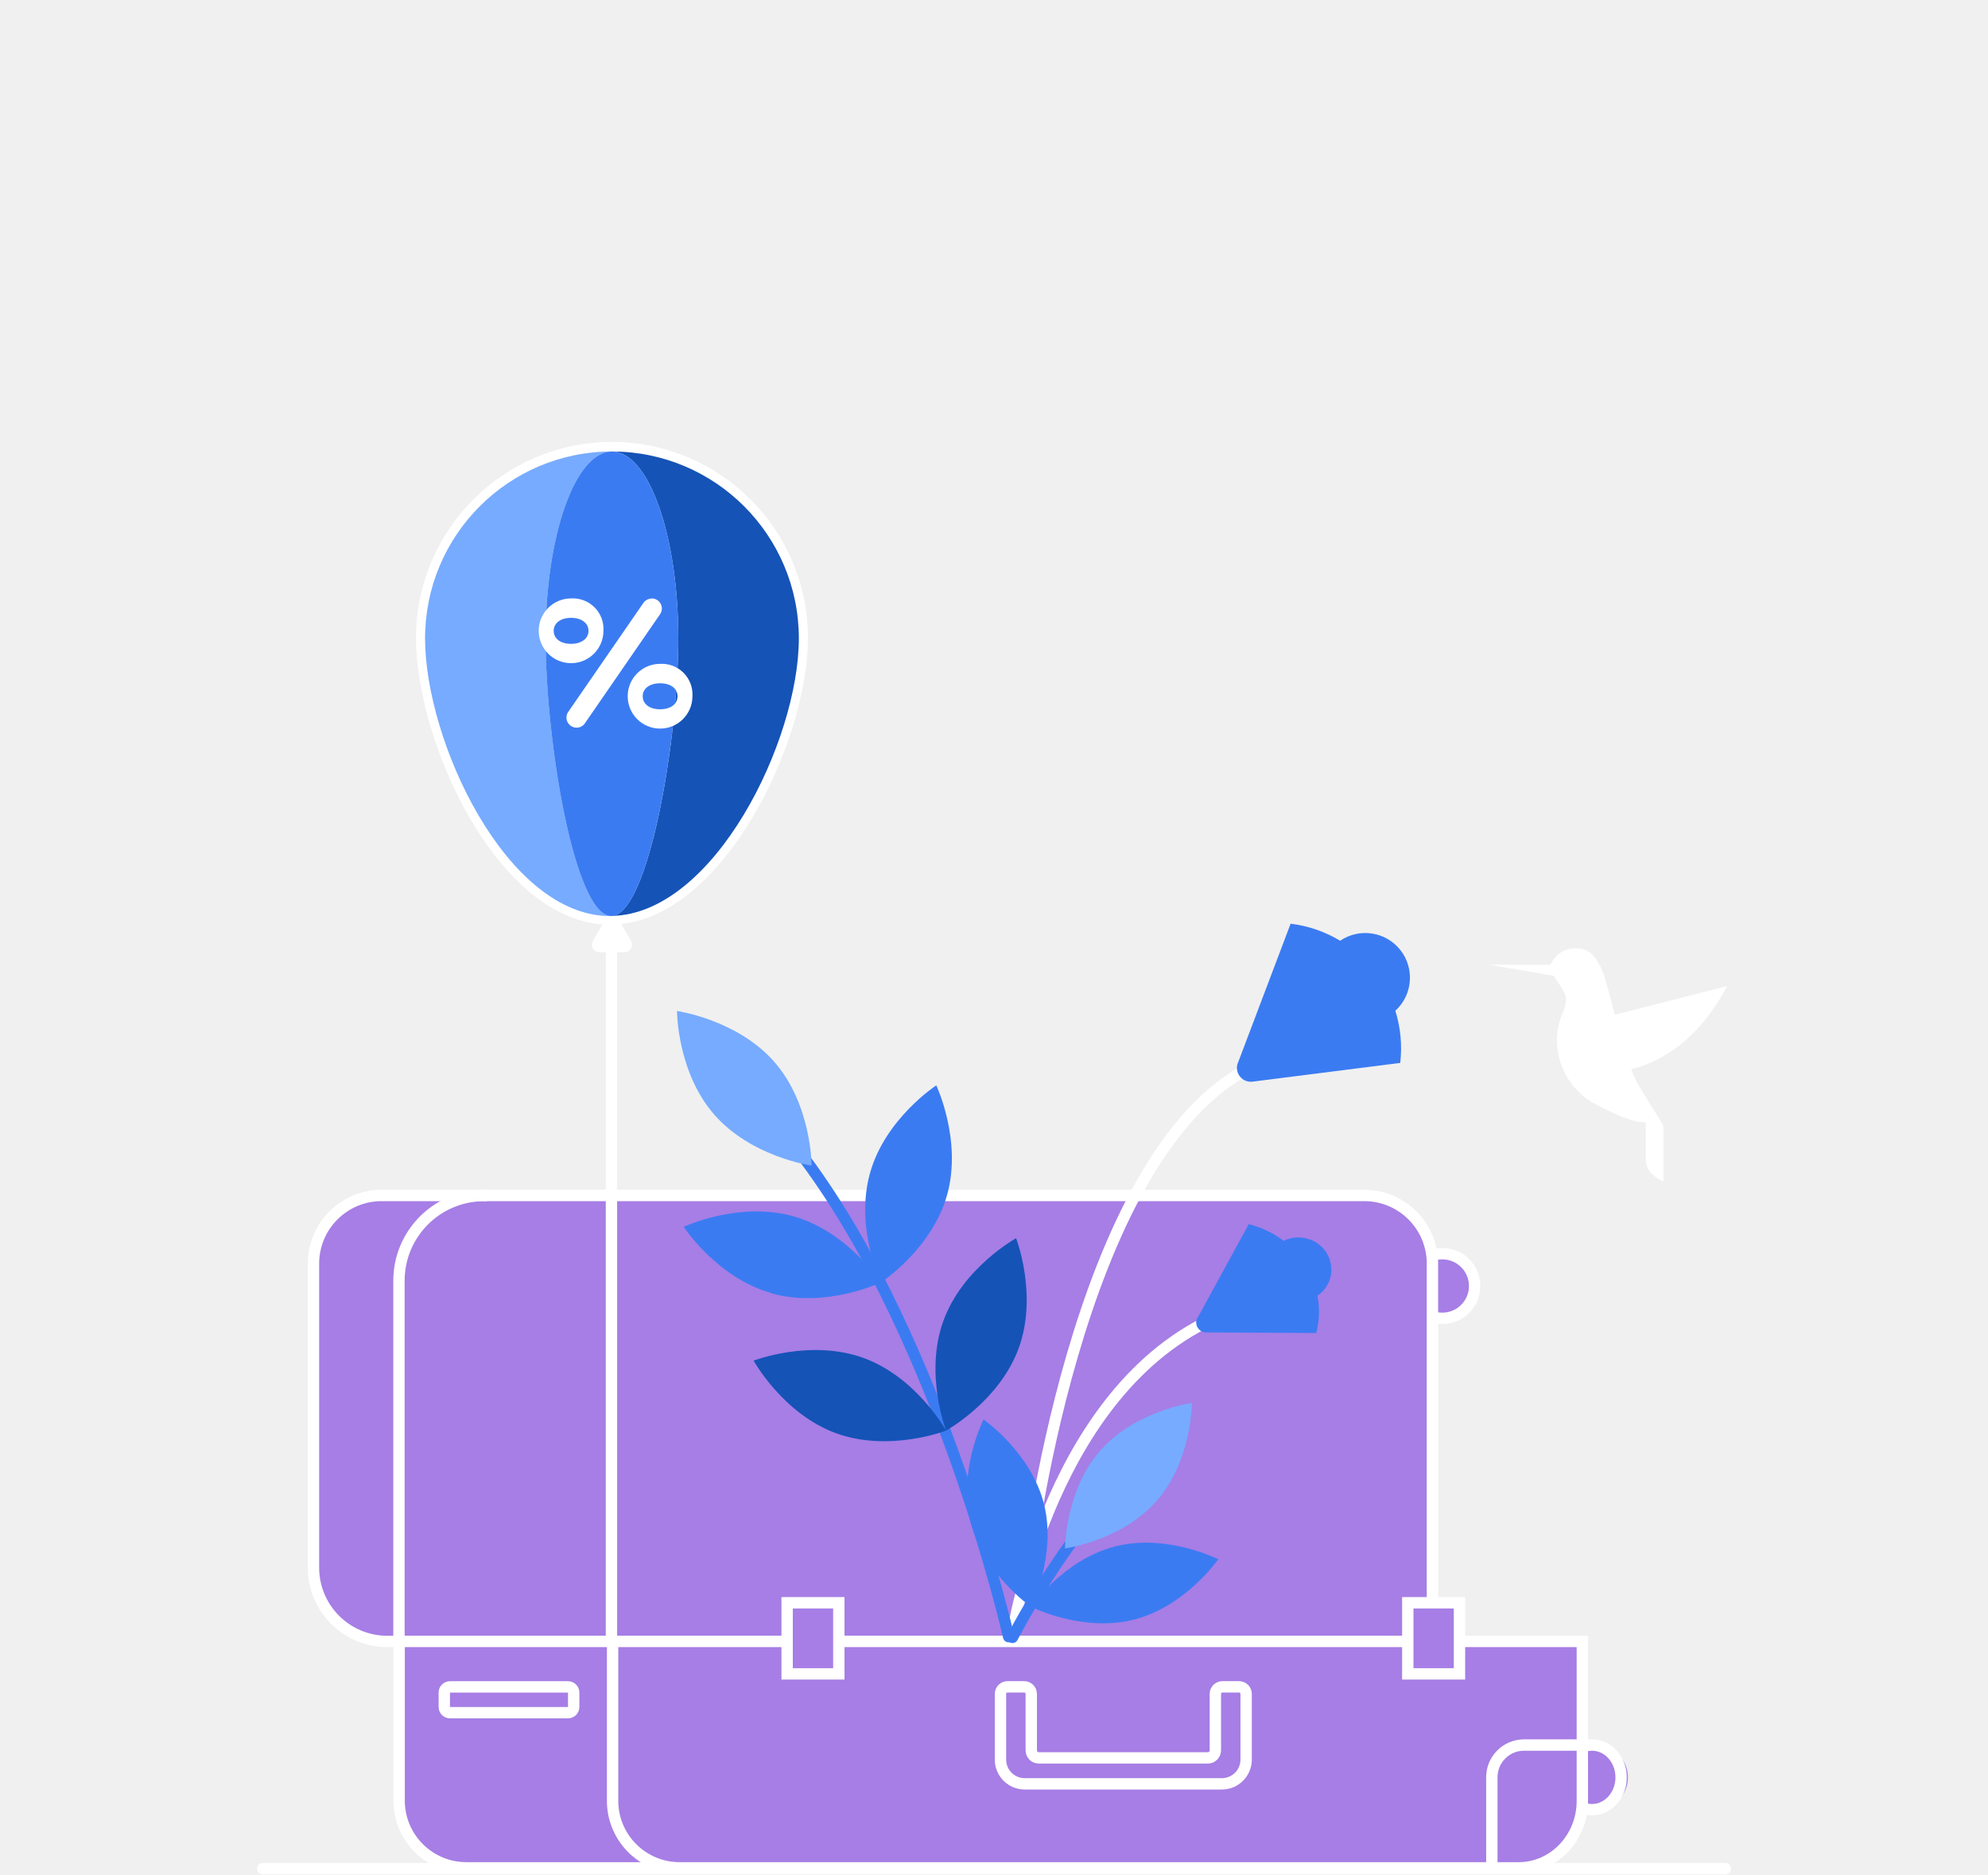
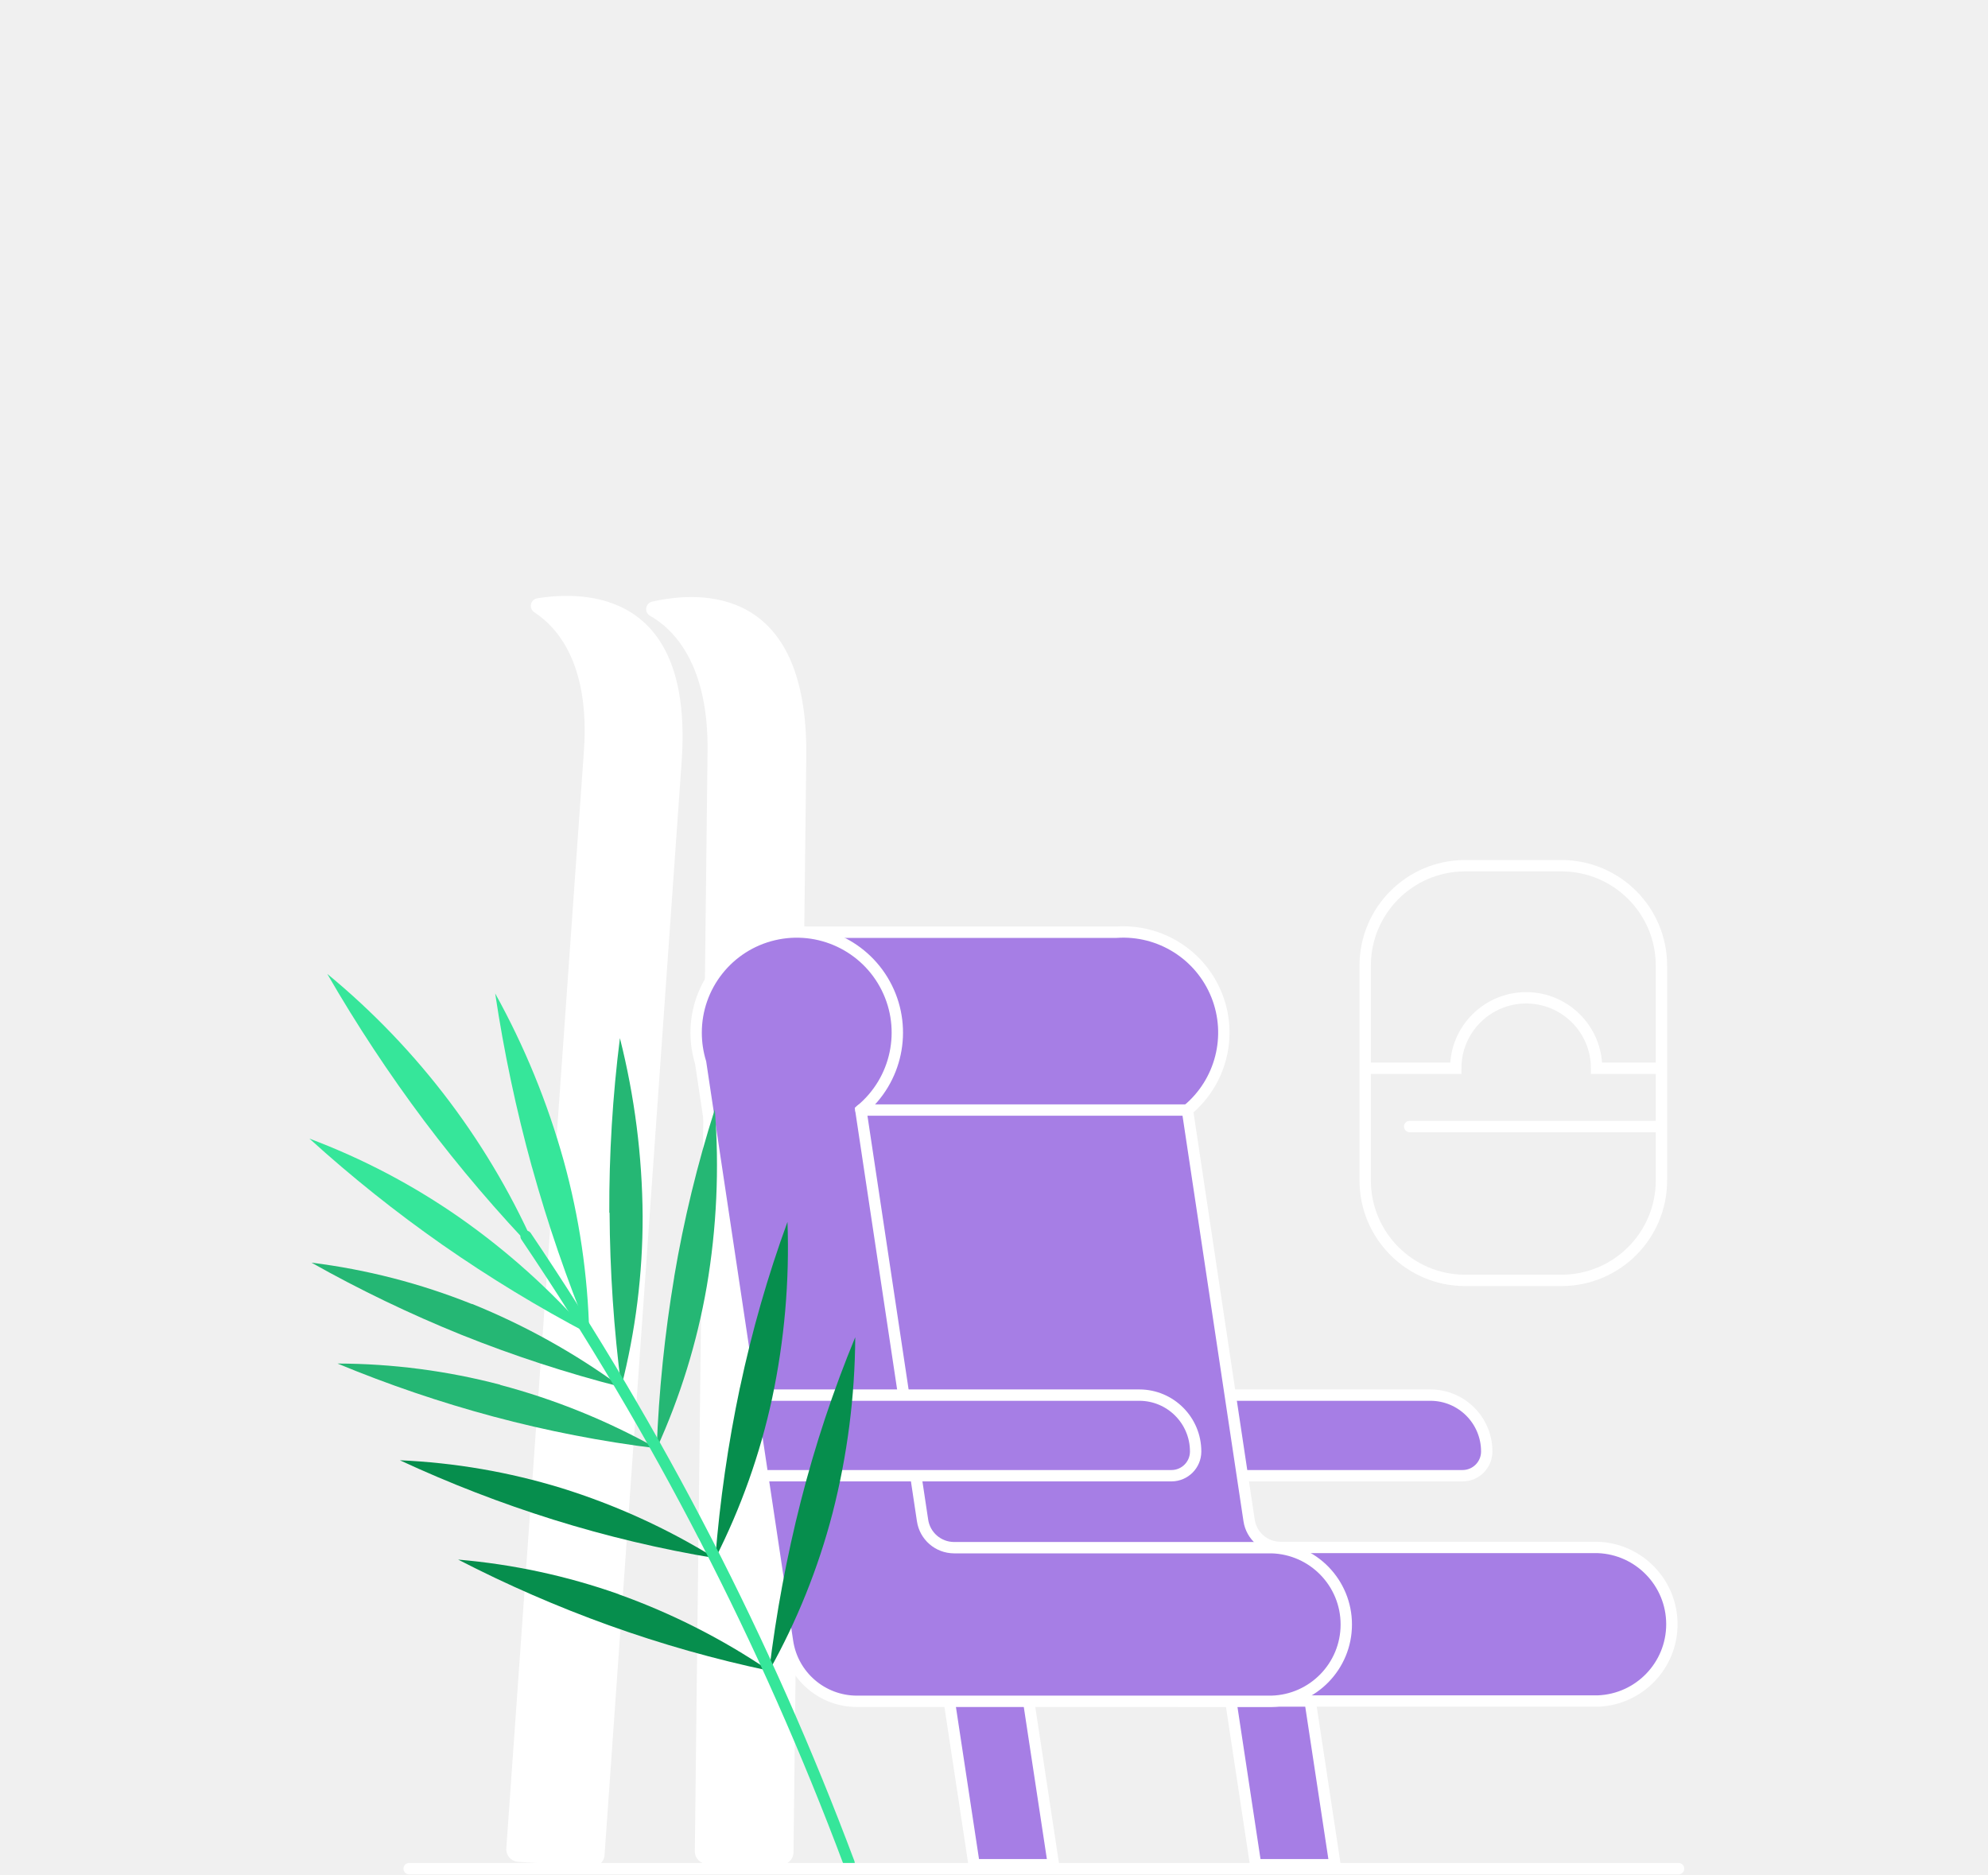
<svg xmlns="http://www.w3.org/2000/svg" viewBox="0 0 350 330">
+   <defs>
+     <clipPath id="window">
+       <path d="M275,225.43H257.87a17.6,17.6,0,0,1-17.52-17.58V170a17.6,17.6,0,0,1,17.52-17.58H275A17.6,17.6,0,0,1,292.51,170v37.83A17.61,17.61,0,0,1,275,225.43Z" />
+     </clipPath>
+   </defs>
  <g>
-     <path d="M253.93,232.11a5.69,5.69,0,1,0-5.69-5.69,5.69,5.69,0,0,0,5.69,5.69" fill="#a67ee5" />
-     <circle cx="253.93" cy="226.42" r="5.69" fill="none" stroke="#fff" stroke-miterlimit="10" stroke-width="2" />
-     <path d="M240.3,210.48H67.19a12,12,0,0,0-12,11.9V276a13,13,0,0,0,13,13h184V222.38a12,12,0,0,0-11.94-11.9" fill="#a67ee5" />
-     <path d="M240.3,210.48H67.19a12,12,0,0,0-12,11.9V276a13,13,0,0,0,13,13h184V222.38A12,12,0,0,0,240.3,210.48Z" fill="none" stroke="#fff" stroke-miterlimit="10" stroke-width="2" />
-     <path d="M70.24,289V225.49a15,15,0,0,1,15-15h0.5" fill="none" stroke="#fff" stroke-width="2" />
+     <path d="M91.14,327.79a2.2,2.2,0,0,1-2-2.36l13.66-193.17c1.1-15.49-4.8-21.92-8.75-24.47a1.35,1.35,0,0,1,.53-2.45C103,104,122.18,104,120,134.19L106.43,326.67a2.2,2.2,0,0,1-2.35,2Z" fill="#fff" />
+     <path d="M124.5,328.17a2.2,2.2,0,0,1-2.17-2.23l2.24-193.63c0.19-15.53-6.07-21.61-10.16-23.91a1.35,1.35,0,0,1,.39-2.47c8.36-1.9,27.49-3,27.15,27.28l-2.25,192.93a2.2,2.2,0,0,1-2.22,2.18Z" fill="#fff" />
  </g>
  <g>
-     <path d="M180.73,277.8s8.3-74.59,39.71-90" fill="none" stroke="#fff" stroke-linecap="round" stroke-linejoin="round" stroke-width="2" />
-     <path d="M217.95,187.12l9.27-24.49a22,22,0,0,1,8.72,3,7.87,7.87,0,0,1,9.72,12.33,22.14,22.14,0,0,1,.86,9.18l-26,3.3a2.45,2.45,0,0,1-2.6-3.29" fill="#3b7bf2" />
-     <path d="M178.24,287.63s6.89-44.68,37.95-56.53" fill="none" stroke="#fff" stroke-linecap="round" stroke-linejoin="round" stroke-width="2" />
-     <path d="M210.85,232l9-16.47a16.66,16.66,0,0,1,6.13,2.93,5.93,5.93,0,0,1,4-.42,5.67,5.67,0,0,1,4.26,6.85,5.54,5.54,0,0,1-2.29,3.23,15.1,15.1,0,0,1-.21,6.58l-19.34-.11a1.76,1.76,0,0,1-1.6-2.58" fill="#3b7bf2" />
+     <path d="M275,225.43H257.87a17.6,17.6,0,0,1-17.52-17.58V170a17.6,17.6,0,0,1,17.52-17.58H275A17.6,17.6,0,0,1,292.51,170v37.83A17.61,17.61,0,0,1,275,225.43Z" fill="none" stroke="#fff" stroke-width="2" />
+   </g>
+   <g clip-path="url(#window)">
+     <g transform="translate(220 160)">
+       <line x1="28.18" y1="38.34" x2="91.09" y2="38.34" fill="none" stroke="#fff" stroke-linecap="round" stroke-miterlimit="10" stroke-width="2" />
+       <path d="M41.77,97.54H77.06a12.4,12.4,0,1,1,24.8,0h17.93" transform="translate(-40.77 -69.46)" fill="none" stroke="#fff" stroke-linecap="round" stroke-miterlimit="10" stroke-width="2" />
+       <line x1="218.19" y1="23.72" x2="257.97" y2="23.72" fill="none" stroke="#fff" stroke-linecap="round" stroke-miterlimit="10" stroke-width="2" />
+       <path d="M278.75,82.91H251.39a12.4,12.4,0,1,0-24.8,0H208.65" transform="translate(-40.77 -69.46)" fill="none" stroke="#fff" stroke-linecap="round" stroke-miterlimit="10" stroke-width="2" />
+       <line x1="246.24" y1="13.45" x2="268.43" y2="13.45" fill="none" stroke="#fff" stroke-linecap="round" stroke-miterlimit="10" stroke-width="2" />
+     </g>
  </g>
  <g>
-     <path d="M106.58,161.87l-2.19,3.79a1.34,1.34,0,0,0,1.17,2h4.37a1.34,1.34,0,0,0,1.16-2l-2.18-3.79a1.35,1.35,0,0,0-2.33,0" fill="#fff" />
-     <path d="M107.74,79.42a32.91,32.91,0,0,1,32.9,32.89c0,18.17-15.09,48.89-33.25,48.89s-32.55-30.73-32.55-48.89a32.91,32.91,0,0,1,32.9-32.89m0-1.61a34.54,34.54,0,0,0-34.5,34.5c0,9.51,3.8,22.1,9.68,32.07,7,11.88,15.68,18.42,24.46,18.42s17.6-6.54,24.81-18.4c6.1-10,10.05-22.64,10.05-32.09a34.54,34.54,0,0,0-34.5-34.5" fill="#fff" />
-     <path d="M96.06,112.39c0-18.16,5.23-32.89,11.68-32.89a32.91,32.91,0,0,0-32.9,32.89c0,18.17,14.38,48.89,32.55,48.89h0.17c-6.43-.19-11.5-30.77-11.5-48.89" fill="#76abff" />
-     <path d="M140.64,112.39a32.91,32.91,0,0,0-32.9-32.89c6.45,0,11.68,14.73,11.68,32.89s-5.29,48.48-11.68,48.87c18-.39,32.9-30.82,32.9-48.87" fill="#1553b7" />
-     <path d="M119.42,112.39c0-18.16-5.23-32.89-11.68-32.89S96.06,94.23,96.06,112.39s5.07,48.69,11.5,48.89h0.18c6.39-.4,11.68-30.83,11.68-48.88" fill="#3b7bf2" />
-     <path d="M100.54,105.36a5.7,5.7,0,1,0,5.7,5.7,5.39,5.39,0,0,0-5.7-5.7m0,8c-1.86,0-3.06-.93-3.06-2.29s1.21-2.29,3.06-2.29,3.07,0.93,3.07,2.29-1.25,2.29-3.07,2.29" fill="#fff" />
-     <path d="M114.74,105.36a1.78,1.78,0,0,1,1.46,2.8L102.87,127.5a1.79,1.79,0,0,1-2.94-2l13.34-19.34a1.77,1.77,0,0,1,1.47-.77" fill="#fff" />
-     <path d="M116.21,116.88a5.7,5.7,0,1,0,5.7,5.7,5.4,5.4,0,0,0-5.7-5.7m0,8c-1.86,0-3.06-.93-3.06-2.29s1.21-2.29,3.06-2.29,3.07,0.9,3.07,2.29-1.21,2.29-3.07,2.29" fill="#fff" />
-   </g>
-   <line x1="107.65" y1="166.71" x2="107.65" y2="289.02" fill="none" stroke="#fff" stroke-linecap="round" stroke-miterlimit="10" stroke-width="2" />
-   <g>
-     <path d="M280.29,318.62a5.72,5.72,0,1,0-5.12-5.69,5.43,5.43,0,0,0,5.12,5.69" fill="#a67ee5" />
-     <ellipse cx="280.29" cy="312.93" rx="5.12" ry="5.69" fill="none" stroke="#fff" stroke-miterlimit="10" stroke-width="2" />
-     <path d="M230.22,328.86h-148a11.85,11.85,0,0,1-11.95-11.67V289H242.16v28.17a11.84,11.84,0,0,1-11.94,11.67" fill="#a67ee5" />
-     <path d="M230.22,328.86h-148a11.85,11.85,0,0,1-11.95-11.67V289H242.16v28.17A11.84,11.84,0,0,1,230.22,328.86Z" fill="none" stroke="#fff" stroke-miterlimit="10" stroke-width="2" />
-     <path d="M266.72,328.86h-147a11.81,11.81,0,0,1-11.87-11.67V289H278.58v28.17a11.79,11.79,0,0,1-11.86,11.67" fill="#a67ee5" />
-     <path d="M266.72,328.86h-147a11.81,11.81,0,0,1-11.87-11.67V289H278.58v28.17A11.79,11.79,0,0,1,266.72,328.86Z" fill="none" stroke="#fff" stroke-miterlimit="10" stroke-width="2" />
-     <path d="M215,314.07H180.49a4.27,4.27,0,0,1-4.35-4.16V298.21a1.24,1.24,0,0,1,1.27-1.22h2.88a1.25,1.25,0,0,1,1.27,1.22v10a1.33,1.33,0,0,0,1.35,1.29h29.71a1.33,1.33,0,0,0,1.35-1.29v-10a1.24,1.24,0,0,1,1.27-1.22h2.88a1.25,1.25,0,0,1,1.27,1.22V309.9a4.27,4.27,0,0,1-4.35,4.16" fill="#a67ee5" />
-     <path d="M215,314.07H180.49a4.27,4.27,0,0,1-4.35-4.16V298.21a1.24,1.24,0,0,1,1.27-1.22h2.88a1.25,1.25,0,0,1,1.27,1.22v10a1.33,1.33,0,0,0,1.35,1.29h29.71a1.33,1.33,0,0,0,1.35-1.29v-10a1.24,1.24,0,0,1,1.27-1.22h2.88a1.25,1.25,0,0,1,1.27,1.22V309.9A4.27,4.27,0,0,1,215,314.07Z" fill="none" stroke="#fff" stroke-miterlimit="10" stroke-width="2" />
-     <rect x="138.58" y="282.19" width="9.1" height="12.52" fill="#a67ee5" />
-     <rect x="138.58" y="282.19" width="9.1" height="12.52" fill="none" stroke="#fff" stroke-miterlimit="10" stroke-width="2" />
-     <rect x="247.85" y="282.19" width="9.1" height="12.52" fill="#a67ee5" />
-     <rect x="247.85" y="282.19" width="9.1" height="12.52" fill="none" stroke="#fff" stroke-miterlimit="10" stroke-width="2" />
-     <path d="M278.58,317.11v-9.87h-10.4a5.67,5.67,0,0,0-5.53,5.8v15.82h4.73c6.16,0,11.2-5.29,11.2-11.75" fill="#a67ee5" />
-     <path d="M278.58,317.11v-9.87h-10.4a5.67,5.67,0,0,0-5.53,5.8v15.82h4.73C273.54,328.86,278.58,323.58,278.58,317.11Z" fill="none" stroke="#fff" stroke-miterlimit="10" stroke-width="2" />
-     <path d="M100,301.54H79.22a1,1,0,0,1-1-1V298a1,1,0,0,1,1-1H100a1,1,0,0,1,1,1v2.58a1,1,0,0,1-1,1" fill="#a67ee5" />
-     <path d="M100,301.54H79.22a1,1,0,0,1-1-1V298a1,1,0,0,1,1-1H100a1,1,0,0,1,1,1v2.58A1,1,0,0,1,100,301.54Z" fill="none" stroke="#fff" stroke-miterlimit="10" stroke-width="2" />
+     <path d="M257.5,259.82H196.76V245.63h55.09a9.92,9.92,0,0,1,9.9,9.93,4.26,4.26,0,0,1-4.25,4.25" fill="#a67ee5" />
+     <path d="M257.5,259.82H196.76V245.63h55.09a9.92,9.92,0,0,1,9.9,9.93A4.26,4.26,0,0,1,257.5,259.82Z" fill="none" stroke="#fff" stroke-miterlimit="10" stroke-width="2" />
+     <polygon points="185.47 328.31 171.5 328.31 165.19 286.72 179.16 286.72 185.47 328.31" fill="#a67ee5" />
+     <polygon points="185.47 328.31 171.5 328.31 165.19 286.72 179.16 286.72 185.47 328.31" fill="none" stroke="#fff" stroke-miterlimit="10" stroke-width="2" />
+     <polygon points="235.03 328.31 221.06 328.31 214.76 286.72 228.72 286.72 235.03 328.31" fill="#a67ee5" />
+     <polygon points="235.03 328.31 221.06 328.31 214.76 286.72 228.72 286.72 235.03 328.31" fill="none" stroke="#fff" stroke-miterlimit="10" stroke-width="2" />
+     <path d="M281.33,272.45H225.44a5.59,5.59,0,0,1-5.53-4.77l-10.86-72.24a17.71,17.71,0,0,0-12.49-31.31H141.48L141.16,267l15.77,23.35,47.19,8.39a12.3,12.3,0,0,0,4.22.75h73a13.53,13.53,0,0,0,0-27.06" fill="#a67ee5" />
+     <path d="M281.33,272.45H225.44a5.59,5.59,0,0,1-5.53-4.77l-10.86-72.24a17.71,17.71,0,0,0-12.49-31.31H141.48L141.16,267l15.77,23.35,47.19,8.39a12.3,12.3,0,0,0,4.22.75h73A13.53,13.53,0,0,0,281.33,272.45Z" fill="none" stroke="#fff" stroke-miterlimit="10" stroke-width="2" />
+     <path d="M162.42,267.69l-10.86-72.24a17.71,17.71,0,1,0-29-13.61,18,18,0,0,0,.79,5.25L138.65,289a12.36,12.36,0,0,0,12.21,10.54h73a13.53,13.53,0,0,0,0-27.05H167.95a5.62,5.62,0,0,1-5.53-4.78" fill="#a67ee5" />
+     <path d="M162.42,267.69l-10.86-72.24a17.71,17.71,0,1,0-29-13.61,18,18,0,0,0,.79,5.25L138.65,289a12.36,12.36,0,0,0,12.21,10.54h73a13.53,13.53,0,0,0,0-27.05H167.95A5.62,5.62,0,0,1,162.42,267.69Z" fill="none" stroke="#fff" stroke-miterlimit="10" stroke-width="2" />
+     <path d="M206.26,259.82h-72l-2.13-14.19H200.6a9.92,9.92,0,0,1,9.9,9.93,4.26,4.26,0,0,1-4.25,4.25" fill="#a67ee5" />
+     <path d="M206.26,259.82h-72l-2.13-14.19H200.6a9.92,9.92,0,0,1,9.9,9.93A4.26,4.26,0,0,1,206.26,259.82Z" fill="none" stroke="#fff" stroke-miterlimit="10" stroke-width="2" />
+     <line x1="151.57" y1="195.44" x2="209.05" y2="195.44" fill="none" stroke="#fff" stroke-linecap="round" stroke-miterlimit="10" stroke-width="2" />
  </g>
  <g>
-     <path d="M279.2,183.8A4.89,4.89,0,0,1,283,179h0l21.07-5.4c-7.78,14.84-19.18,15.07-20,15.07h0a4.9,4.9,0,0,1-4.85-4.9" fill="#fff" />
-     <path d="M262.24,169.86l10.76,0a4.65,4.65,0,0,1,4.41-2.9,3.91,3.91,0,0,1,3.48,1.76,13.39,13.39,0,0,1,1.37,2.59c0.63,1.57,4,15.8,5.89,19.16,1.1,2,4.39,7.16,4.39,7.16a2.3,2.3,0,0,1,.31,1.15V208s-3.11-1.08-3.11-3.91v-6.53c-1.91.27-6-1.65-8.33-2.88a12.82,12.82,0,0,1-6.36-6.76,12.33,12.33,0,0,1-.11-9.16,7.13,7.13,0,0,0,.79-2.91c-0.06-1.14-1.39-2.72-2.18-4.05Z" fill="#fff" />
+     <path d="M79.18,194A131,131,0,0,1,94.77,220.9a255,255,0,0,1-20.08-23.55,259,259,0,0,1-17.07-25.88A131.72,131.72,0,0,1,79.18,194" fill="#36e69a" />
+     <path d="M80.94,214.39a127.19,127.19,0,0,1,22.8,20.49A242.09,242.09,0,0,1,77.9,219.17a235.86,235.86,0,0,1-23.42-18.7,119.82,119.82,0,0,1,26.46,13.92" fill="#36e69a" />
+     <path d="M93.66,205.48a258.38,258.38,0,0,0,10.08,29.39,125.63,125.63,0,0,0-4.5-30.52,135.9,135.9,0,0,0-12.06-29.44,260.33,260.33,0,0,0,6.47,30.57" fill="#36e69a" />
+     <path d="M107.32,213.52a250.14,250.14,0,0,0,2.06,30.67,119.93,119.93,0,0,0,3.76-30.05,131.24,131.24,0,0,0-4-31.36,238.1,238.1,0,0,0-1.87,30.74" fill="#25b774" />
+     <path d="M83.08,229.56a121.93,121.93,0,0,1,26.29,14.64A225.91,225.91,0,0,1,81.21,235a228.11,228.11,0,0,1-26.37-12.69,113.61,113.61,0,0,1,28.25,7.29" fill="#25b774" />
+     <path d="M88.06,243.83A118.11,118.11,0,0,1,115.62,255a211,211,0,0,1-28.78-5.6,220.87,220.87,0,0,1-27.42-9.33,114,114,0,0,1,28.65,3.73" fill="#25b774" />
+     <path d="M118.71,224.79a238,238,0,0,0-3.1,30.25,117.11,117.11,0,0,0,8.82-28.54,127.44,127.44,0,0,0,1.42-31.19,213.92,213.92,0,0,0-7.15,29.48" fill="#25b774" />
+     <path d="M98.86,262a118.24,118.24,0,0,1,27.07,12.34,212.3,212.3,0,0,1-28.53-6.79,220.78,220.78,0,0,1-27-10.45A114.06,114.06,0,0,1,98.86,262" fill="#068e4d" />
+     <path d="M130.27,244.29a236.56,236.56,0,0,0-4.34,30.1,116.94,116.94,0,0,0,10-28.16,127.42,127.42,0,0,0,2.71-31.1,214.43,214.43,0,0,0-8.36,29.16" fill="#068e4d" />
+     <path d="M108.9,280.69a118.21,118.21,0,0,1,26.54,13.47,213.62,213.62,0,0,1-28.23-8,221.65,221.65,0,0,1-26.55-11.57,113.82,113.82,0,0,1,28.24,6.08" fill="#068e4d" />
+     <path d="M141,264.26a236.09,236.09,0,0,0-5.58,29.9,117.46,117.46,0,0,0,11.15-27.73,127.2,127.2,0,0,0,4-31A214.24,214.24,0,0,0,141,264.26" fill="#068e4d" />
+     <path d="M92.62,217.67A529.26,529.26,0,0,1,149.48,328" fill="none" stroke="#36e69a" stroke-linecap="round" stroke-linejoin="round" stroke-width="2" />
  </g>
  <g>
-     <path d="M141.77,204.16c24.1,32.45,35.81,84,35.81,84" fill="none" stroke="#3b7bf2" stroke-linecap="round" stroke-linejoin="round" stroke-width="2" />
-     <path d="M125.73,196.22c6.54,7.51,17.16,9,17.16,9s0-10.72-6.53-18.22-17.17-9-17.17-9,0,10.72,6.54,18.22" fill="#76abff" />
-     <path d="M153.17,206.54c-2.69,9.58,1.91,19.27,1.91,19.27s9-5.86,11.67-15.45-1.91-19.27-1.91-19.27-9,5.86-11.67,15.45" fill="#3b7bf2" />
-     <path d="M135.82,227.71c9.59,2.7,19.26-1.91,19.26-1.91s-5.86-9-15.45-11.67S120.37,216,120.37,216s5.87,9,15.45,11.67" fill="#3b7bf2" />
-     <path d="M166.1,232.52c-3.41,9.36.47,19.35,0.47,19.35s9.39-5.18,12.79-14.53S178.89,218,178.89,218s-9.39,5.18-12.79,14.53" fill="#1553b7" />
-     <path d="M147.22,252.35c9.36,3.4,19.35-.47,19.35-0.47s-5.18-9.39-14.54-12.79-19.35.47-19.35,0.47,5.18,9.39,14.54,12.79" fill="#1553b7" />
-   </g>
-   <g>
-     <path d="M183.79,264.77c2.3,9.1-2.27,18.12-2.27,18.12s-8.32-5.74-10.63-14.85,2.27-18.12,2.27-18.12,8.32,5.75,10.63,14.85" fill="#3b7bf2" />
-     <path d="M199.63,285.16c-9.11,2.31-18.12-2.27-18.12-2.27s5.74-8.32,14.85-10.63,18.12,2.27,18.12,2.27-5.75,8.32-14.85,10.63" fill="#3b7bf2" />
-     <path d="M188.56,271.67a144.15,144.15,0,0,0-10.31,16.61" fill="none" stroke="#3b7bf2" stroke-linecap="round" stroke-linejoin="round" stroke-width="2" />
-     <path d="M203.69,264.19c-6.17,7.08-16.19,8.44-16.19,8.44s0-10.11,6.16-17.18S209.85,247,209.85,247s0,10.11-6.16,17.19" fill="#76abff" />
-   </g>
-   <g>
-     <line x1="46.24" y1="329" x2="303.76" y2="329" fill="none" stroke="#fff" stroke-linecap="round" stroke-linejoin="round" stroke-width="2" />
+     <line x1="72.03" y1="329" x2="295.52" y2="329" fill="none" stroke="#fff" stroke-linecap="round" stroke-miterlimit="10" stroke-width="2" />
  </g>
</svg>
